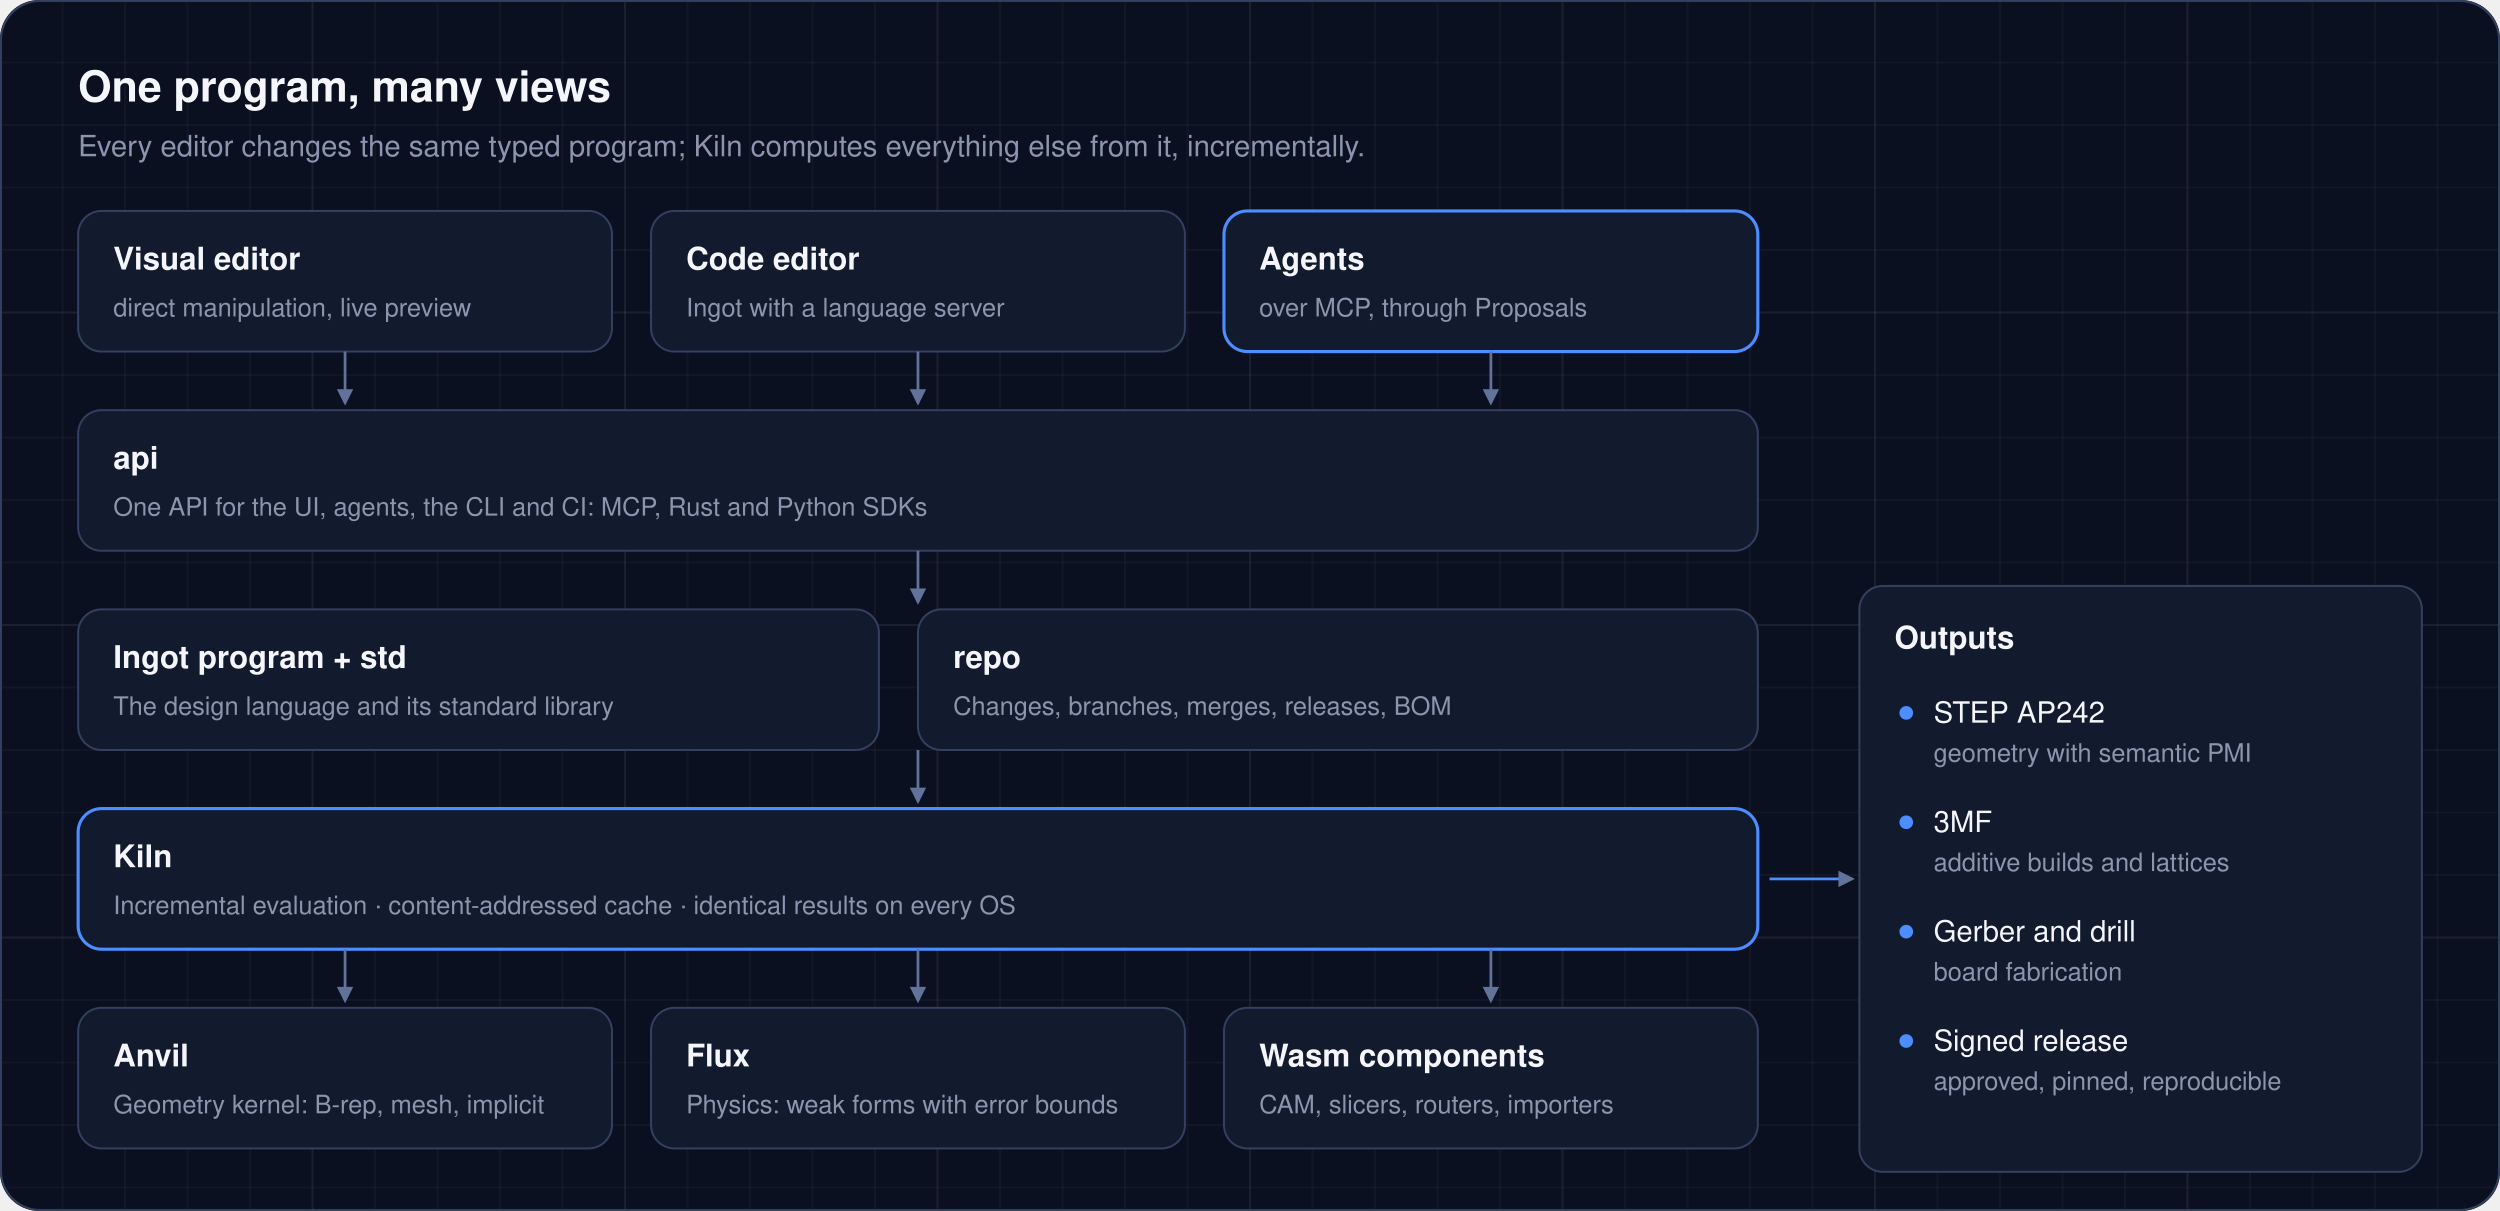
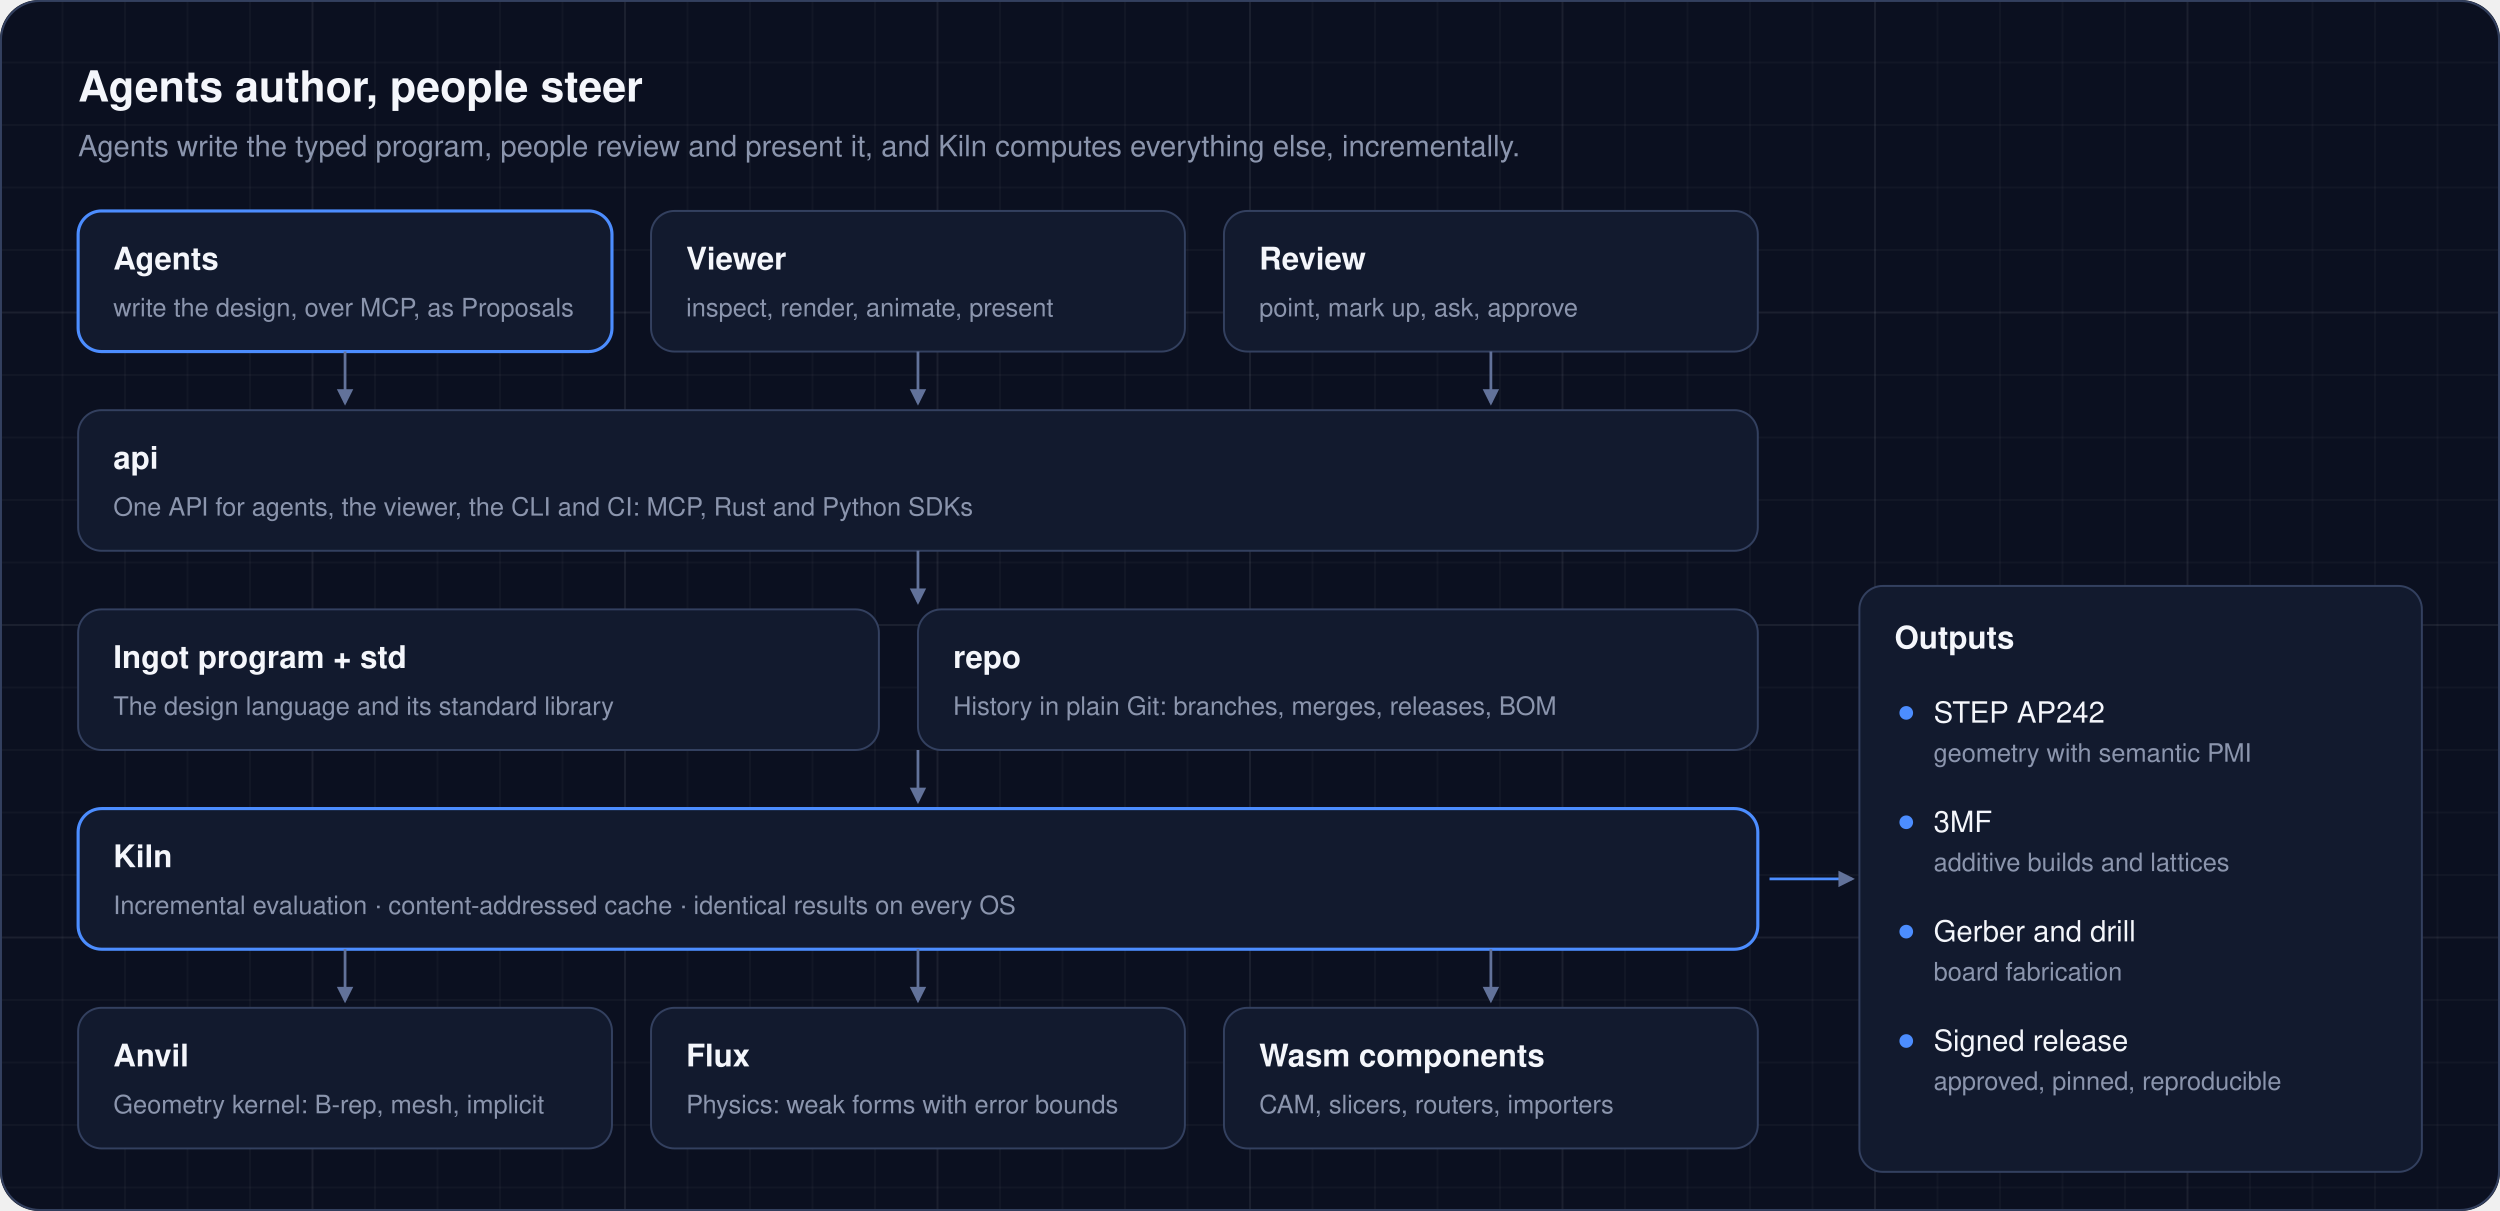
<svg xmlns="http://www.w3.org/2000/svg" width="1280" height="620" viewBox="0 0 1280 620" role="img" aria-label="Architecture: editors, api, Ingot and repo, Kiln, then Anvil, Flux and Wasm components, producing STEP, 3MF, Gerber and signed releases">
  <defs>
    <clipPath id="r">
      <rect width="1280" height="620" rx="20" />
    </clipPath>
    <linearGradient id="hot" x1="0" y1="1" x2="0" y2="0">
      <stop offset="0" stop-color="#ff5b4f" stop-opacity=".85" />
      <stop offset=".8" stop-color="#ff5b4f" stop-opacity="0" />
    </linearGradient>
    <radialGradient id="glow" cx=".72" cy=".55" r=".55">
      <stop offset="0" stop-color="#4c8dff" stop-opacity=".16" />
      <stop offset="1" stop-color="#4c8dff" stop-opacity="0" />
    </radialGradient>
    <marker id="arw" viewBox="0 0 10 10" refX="8" refY="5" markerWidth="7" markerHeight="7" orient="auto-start-reverse">
      <path d="M0,0 L10,5 L0,10 z" fill="#4c8dff" />
    </marker>
    <marker id="arg" viewBox="0 0 10 10" refX="8" refY="5" markerWidth="6" markerHeight="6" orient="auto-start-reverse">
      <path d="M0,0 L10,5 L0,10 z" fill="#62729a" />
    </marker>
  </defs>
  <g clip-path="url(#r)">
    <rect width="1280" height="620" fill="#0b1020" />
    <line x1="0" y1="0" x2="0" y2="620" stroke="#ffffff" stroke-opacity="0.07" />
    <line x1="32" y1="0" x2="32" y2="620" stroke="#ffffff" stroke-opacity="0.03" />
    <line x1="64" y1="0" x2="64" y2="620" stroke="#ffffff" stroke-opacity="0.03" />
    <line x1="96" y1="0" x2="96" y2="620" stroke="#ffffff" stroke-opacity="0.03" />
    <line x1="128" y1="0" x2="128" y2="620" stroke="#ffffff" stroke-opacity="0.03" />
    <line x1="160" y1="0" x2="160" y2="620" stroke="#ffffff" stroke-opacity="0.07" />
    <line x1="192" y1="0" x2="192" y2="620" stroke="#ffffff" stroke-opacity="0.03" />
    <line x1="224" y1="0" x2="224" y2="620" stroke="#ffffff" stroke-opacity="0.03" />
    <line x1="256" y1="0" x2="256" y2="620" stroke="#ffffff" stroke-opacity="0.03" />
    <line x1="288" y1="0" x2="288" y2="620" stroke="#ffffff" stroke-opacity="0.03" />
    <line x1="320" y1="0" x2="320" y2="620" stroke="#ffffff" stroke-opacity="0.07" />
    <line x1="352" y1="0" x2="352" y2="620" stroke="#ffffff" stroke-opacity="0.03" />
    <line x1="384" y1="0" x2="384" y2="620" stroke="#ffffff" stroke-opacity="0.03" />
    <line x1="416" y1="0" x2="416" y2="620" stroke="#ffffff" stroke-opacity="0.03" />
    <line x1="448" y1="0" x2="448" y2="620" stroke="#ffffff" stroke-opacity="0.03" />
    <line x1="480" y1="0" x2="480" y2="620" stroke="#ffffff" stroke-opacity="0.07" />
    <line x1="512" y1="0" x2="512" y2="620" stroke="#ffffff" stroke-opacity="0.03" />
    <line x1="544" y1="0" x2="544" y2="620" stroke="#ffffff" stroke-opacity="0.03" />
    <line x1="576" y1="0" x2="576" y2="620" stroke="#ffffff" stroke-opacity="0.03" />
    <line x1="608" y1="0" x2="608" y2="620" stroke="#ffffff" stroke-opacity="0.03" />
    <line x1="640" y1="0" x2="640" y2="620" stroke="#ffffff" stroke-opacity="0.07" />
    <line x1="672" y1="0" x2="672" y2="620" stroke="#ffffff" stroke-opacity="0.03" />
    <line x1="704" y1="0" x2="704" y2="620" stroke="#ffffff" stroke-opacity="0.03" />
    <line x1="736" y1="0" x2="736" y2="620" stroke="#ffffff" stroke-opacity="0.03" />
    <line x1="768" y1="0" x2="768" y2="620" stroke="#ffffff" stroke-opacity="0.03" />
    <line x1="800" y1="0" x2="800" y2="620" stroke="#ffffff" stroke-opacity="0.07" />
    <line x1="832" y1="0" x2="832" y2="620" stroke="#ffffff" stroke-opacity="0.03" />
    <line x1="864" y1="0" x2="864" y2="620" stroke="#ffffff" stroke-opacity="0.03" />
    <line x1="896" y1="0" x2="896" y2="620" stroke="#ffffff" stroke-opacity="0.03" />
    <line x1="928" y1="0" x2="928" y2="620" stroke="#ffffff" stroke-opacity="0.03" />
    <line x1="960" y1="0" x2="960" y2="620" stroke="#ffffff" stroke-opacity="0.07" />
    <line x1="992" y1="0" x2="992" y2="620" stroke="#ffffff" stroke-opacity="0.03" />
    <line x1="1024" y1="0" x2="1024" y2="620" stroke="#ffffff" stroke-opacity="0.03" />
    <line x1="1056" y1="0" x2="1056" y2="620" stroke="#ffffff" stroke-opacity="0.03" />
    <line x1="1088" y1="0" x2="1088" y2="620" stroke="#ffffff" stroke-opacity="0.03" />
    <line x1="1120" y1="0" x2="1120" y2="620" stroke="#ffffff" stroke-opacity="0.07" />
    <line x1="1152" y1="0" x2="1152" y2="620" stroke="#ffffff" stroke-opacity="0.03" />
    <line x1="1184" y1="0" x2="1184" y2="620" stroke="#ffffff" stroke-opacity="0.03" />
    <line x1="1216" y1="0" x2="1216" y2="620" stroke="#ffffff" stroke-opacity="0.03" />
    <line x1="1248" y1="0" x2="1248" y2="620" stroke="#ffffff" stroke-opacity="0.03" />
    <line x1="1280" y1="0" x2="1280" y2="620" stroke="#ffffff" stroke-opacity="0.07" />
    <line x1="0" y1="0" x2="1280" y2="0" stroke="#ffffff" stroke-opacity="0.07" />
    <line x1="0" y1="32" x2="1280" y2="32" stroke="#ffffff" stroke-opacity="0.03" />
    <line x1="0" y1="64" x2="1280" y2="64" stroke="#ffffff" stroke-opacity="0.03" />
    <line x1="0" y1="96" x2="1280" y2="96" stroke="#ffffff" stroke-opacity="0.03" />
    <line x1="0" y1="128" x2="1280" y2="128" stroke="#ffffff" stroke-opacity="0.03" />
    <line x1="0" y1="160" x2="1280" y2="160" stroke="#ffffff" stroke-opacity="0.07" />
    <line x1="0" y1="192" x2="1280" y2="192" stroke="#ffffff" stroke-opacity="0.03" />
    <line x1="0" y1="224" x2="1280" y2="224" stroke="#ffffff" stroke-opacity="0.03" />
    <line x1="0" y1="256" x2="1280" y2="256" stroke="#ffffff" stroke-opacity="0.03" />
    <line x1="0" y1="288" x2="1280" y2="288" stroke="#ffffff" stroke-opacity="0.03" />
    <line x1="0" y1="320" x2="1280" y2="320" stroke="#ffffff" stroke-opacity="0.07" />
    <line x1="0" y1="352" x2="1280" y2="352" stroke="#ffffff" stroke-opacity="0.03" />
    <line x1="0" y1="384" x2="1280" y2="384" stroke="#ffffff" stroke-opacity="0.03" />
    <line x1="0" y1="416" x2="1280" y2="416" stroke="#ffffff" stroke-opacity="0.03" />
    <line x1="0" y1="448" x2="1280" y2="448" stroke="#ffffff" stroke-opacity="0.03" />
    <line x1="0" y1="480" x2="1280" y2="480" stroke="#ffffff" stroke-opacity="0.07" />
    <line x1="0" y1="512" x2="1280" y2="512" stroke="#ffffff" stroke-opacity="0.03" />
    <line x1="0" y1="544" x2="1280" y2="544" stroke="#ffffff" stroke-opacity="0.03" />
    <line x1="0" y1="576" x2="1280" y2="576" stroke="#ffffff" stroke-opacity="0.03" />
    <line x1="0" y1="608" x2="1280" y2="608" stroke="#ffffff" stroke-opacity="0.03" />
-     <text x="40.0" y="52.0" font-family="-apple-system, BlinkMacSystemFont, 'Segoe UI', Helvetica, Arial, sans-serif" font-size="22" font-weight="600" fill="#f4f6fb" text-anchor="start">One program, many views</text>
-     <text x="40.0" y="80.0" font-family="-apple-system, BlinkMacSystemFont, 'Segoe UI', Helvetica, Arial, sans-serif" font-size="15" font-weight="400" fill="#8b95ad" text-anchor="start">Every editor changes the same typed program; Kiln computes everything else from it, incrementally.</text>
-     <rect x="40.0" y="108" width="273.333" height="72" rx="12" fill="#121a2e" stroke="#33405f" stroke-width="1" />
-     <text x="58.0" y="138.0" font-family="-apple-system, BlinkMacSystemFont, 'Segoe UI', Helvetica, Arial, sans-serif" font-size="16" font-weight="600" fill="#f4f6fb" text-anchor="start">Visual editor</text>
-     <text x="58.0" y="162.0" font-family="-apple-system, BlinkMacSystemFont, 'Segoe UI', Helvetica, Arial, sans-serif" font-size="13" font-weight="400" fill="#8b95ad" text-anchor="start">direct manipulation, live preview</text>
+     <text x="40.0" y="52.0" font-family="-apple-system, BlinkMacSystemFont, 'Segoe UI', Helvetica, Arial, sans-serif" font-size="22" font-weight="600" fill="#f4f6fb" text-anchor="start">Agents author, people steer</text>
+     <text x="40.0" y="80.0" font-family="-apple-system, BlinkMacSystemFont, 'Segoe UI', Helvetica, Arial, sans-serif" font-size="15" font-weight="400" fill="#8b95ad" text-anchor="start">Agents write the typed program, people review and present it, and Kiln computes everything else, incrementally.</text>
+     <rect x="40.0" y="108" width="273.333" height="72" rx="12" fill="#121a2e" stroke="#4c8dff" stroke-width="1.6" />
+     <text x="58.0" y="138.0" font-family="-apple-system, BlinkMacSystemFont, 'Segoe UI', Helvetica, Arial, sans-serif" font-size="16" font-weight="600" fill="#f4f6fb" text-anchor="start">Agents</text>
+     <text x="58.0" y="162.0" font-family="-apple-system, BlinkMacSystemFont, 'Segoe UI', Helvetica, Arial, sans-serif" font-size="13" font-weight="400" fill="#8b95ad" text-anchor="start">write the design, over MCP, as Proposals</text>
    <line x1="176.667" y1="180" x2="176.667" y2="206" stroke="#62729a" stroke-width="1.4" marker-end="url(#arg)" />
    <rect x="333.333" y="108" width="273.333" height="72" rx="12" fill="#121a2e" stroke="#33405f" stroke-width="1" />
-     <text x="351.3" y="138.0" font-family="-apple-system, BlinkMacSystemFont, 'Segoe UI', Helvetica, Arial, sans-serif" font-size="16" font-weight="600" fill="#f4f6fb" text-anchor="start">Code editor</text>
-     <text x="351.3" y="162.0" font-family="-apple-system, BlinkMacSystemFont, 'Segoe UI', Helvetica, Arial, sans-serif" font-size="13" font-weight="400" fill="#8b95ad" text-anchor="start">Ingot with a language server</text>
+     <text x="351.3" y="138.0" font-family="-apple-system, BlinkMacSystemFont, 'Segoe UI', Helvetica, Arial, sans-serif" font-size="16" font-weight="600" fill="#f4f6fb" text-anchor="start">Viewer</text>
+     <text x="351.3" y="162.0" font-family="-apple-system, BlinkMacSystemFont, 'Segoe UI', Helvetica, Arial, sans-serif" font-size="13" font-weight="400" fill="#8b95ad" text-anchor="start">inspect, render, animate, present</text>
    <line x1="470.0" y1="180" x2="470.0" y2="206" stroke="#62729a" stroke-width="1.4" marker-end="url(#arg)" />
-     <rect x="626.667" y="108" width="273.333" height="72" rx="12" fill="#121a2e" stroke="#4c8dff" stroke-width="1.6" />
-     <text x="644.7" y="138.0" font-family="-apple-system, BlinkMacSystemFont, 'Segoe UI', Helvetica, Arial, sans-serif" font-size="16" font-weight="600" fill="#f4f6fb" text-anchor="start">Agents</text>
-     <text x="644.7" y="162.0" font-family="-apple-system, BlinkMacSystemFont, 'Segoe UI', Helvetica, Arial, sans-serif" font-size="13" font-weight="400" fill="#8b95ad" text-anchor="start">over MCP, through Proposals</text>
+     <rect x="626.667" y="108" width="273.333" height="72" rx="12" fill="#121a2e" stroke="#33405f" stroke-width="1" />
+     <text x="644.7" y="138.0" font-family="-apple-system, BlinkMacSystemFont, 'Segoe UI', Helvetica, Arial, sans-serif" font-size="16" font-weight="600" fill="#f4f6fb" text-anchor="start">Review</text>
+     <text x="644.7" y="162.0" font-family="-apple-system, BlinkMacSystemFont, 'Segoe UI', Helvetica, Arial, sans-serif" font-size="13" font-weight="400" fill="#8b95ad" text-anchor="start">point, mark up, ask, approve</text>
    <line x1="763.333" y1="180" x2="763.333" y2="206" stroke="#62729a" stroke-width="1.4" marker-end="url(#arg)" />
    <rect x="40" y="210" width="860" height="72" rx="12" fill="#121a2e" stroke="#33405f" stroke-width="1" />
    <text x="58.0" y="240.0" font-family="-apple-system, BlinkMacSystemFont, 'Segoe UI', Helvetica, Arial, sans-serif" font-size="16" font-weight="600" fill="#f4f6fb" text-anchor="start">api</text>
-     <text x="58.0" y="264.0" font-family="-apple-system, BlinkMacSystemFont, 'Segoe UI', Helvetica, Arial, sans-serif" font-size="13" font-weight="400" fill="#8b95ad" text-anchor="start">One API for the UI, agents, the CLI and CI: MCP, Rust and Python SDKs</text>
+     <text x="58.0" y="264.0" font-family="-apple-system, BlinkMacSystemFont, 'Segoe UI', Helvetica, Arial, sans-serif" font-size="13" font-weight="400" fill="#8b95ad" text-anchor="start">One API for agents, the viewer, the CLI and CI: MCP, Rust and Python SDKs</text>
    <line x1="470.0" y1="282" x2="470.0" y2="308" stroke="#62729a" stroke-width="1.4" marker-end="url(#arg)" />
    <rect x="40" y="312" width="410" height="72" rx="12" fill="#121a2e" stroke="#33405f" stroke-width="1" />
    <text x="58.0" y="342.0" font-family="-apple-system, BlinkMacSystemFont, 'Segoe UI', Helvetica, Arial, sans-serif" font-size="16" font-weight="600" fill="#f4f6fb" text-anchor="start">Ingot program + std</text>
    <text x="58.0" y="366.0" font-family="-apple-system, BlinkMacSystemFont, 'Segoe UI', Helvetica, Arial, sans-serif" font-size="13" font-weight="400" fill="#8b95ad" text-anchor="start">The design language and its standard library</text>
    <rect x="470" y="312" width="430" height="72" rx="12" fill="#121a2e" stroke="#33405f" stroke-width="1" />
    <text x="488.0" y="342.0" font-family="-apple-system, BlinkMacSystemFont, 'Segoe UI', Helvetica, Arial, sans-serif" font-size="16" font-weight="600" fill="#f4f6fb" text-anchor="start">repo</text>
-     <text x="488.0" y="366.0" font-family="-apple-system, BlinkMacSystemFont, 'Segoe UI', Helvetica, Arial, sans-serif" font-size="13" font-weight="400" fill="#8b95ad" text-anchor="start">Changes, branches, merges, releases, BOM</text>
+     <text x="488.0" y="366.0" font-family="-apple-system, BlinkMacSystemFont, 'Segoe UI', Helvetica, Arial, sans-serif" font-size="13" font-weight="400" fill="#8b95ad" text-anchor="start">History in plain Git: branches, merges, releases, BOM</text>
    <line x1="470.0" y1="384" x2="470.0" y2="410" stroke="#62729a" stroke-width="1.4" marker-end="url(#arg)" />
    <rect x="40" y="414" width="860" height="72" rx="12" fill="#121a2e" stroke="#4c8dff" stroke-width="1.6" />
    <text x="58.0" y="444.0" font-family="-apple-system, BlinkMacSystemFont, 'Segoe UI', Helvetica, Arial, sans-serif" font-size="16" font-weight="600" fill="#f4f6fb" text-anchor="start">Kiln</text>
    <text x="58.0" y="468.0" font-family="-apple-system, BlinkMacSystemFont, 'Segoe UI', Helvetica, Arial, sans-serif" font-size="13" font-weight="400" fill="#8b95ad" text-anchor="start">Incremental evaluation · content-addressed cache · identical results on every OS</text>
    <line x1="176.667" y1="486" x2="176.667" y2="512" stroke="#62729a" stroke-width="1.4" marker-end="url(#arg)" />
    <line x1="470.0" y1="486" x2="470.0" y2="512" stroke="#62729a" stroke-width="1.4" marker-end="url(#arg)" />
    <line x1="763.333" y1="486" x2="763.333" y2="512" stroke="#62729a" stroke-width="1.4" marker-end="url(#arg)" />
    <rect x="40.0" y="516" width="273.333" height="72" rx="12" fill="#121a2e" stroke="#33405f" stroke-width="1" />
    <text x="58.0" y="546.0" font-family="-apple-system, BlinkMacSystemFont, 'Segoe UI', Helvetica, Arial, sans-serif" font-size="16" font-weight="600" fill="#f4f6fb" text-anchor="start">Anvil</text>
    <text x="58.0" y="570.0" font-family="-apple-system, BlinkMacSystemFont, 'Segoe UI', Helvetica, Arial, sans-serif" font-size="13" font-weight="400" fill="#8b95ad" text-anchor="start">Geometry kernel: B-rep, mesh, implicit</text>
    <rect x="333.333" y="516" width="273.333" height="72" rx="12" fill="#121a2e" stroke="#33405f" stroke-width="1" />
    <text x="351.3" y="546.0" font-family="-apple-system, BlinkMacSystemFont, 'Segoe UI', Helvetica, Arial, sans-serif" font-size="16" font-weight="600" fill="#f4f6fb" text-anchor="start">Flux</text>
    <text x="351.3" y="570.0" font-family="-apple-system, BlinkMacSystemFont, 'Segoe UI', Helvetica, Arial, sans-serif" font-size="13" font-weight="400" fill="#8b95ad" text-anchor="start">Physics: weak forms with error bounds</text>
    <rect x="626.667" y="516" width="273.333" height="72" rx="12" fill="#121a2e" stroke="#33405f" stroke-width="1" />
    <text x="644.7" y="546.0" font-family="-apple-system, BlinkMacSystemFont, 'Segoe UI', Helvetica, Arial, sans-serif" font-size="16" font-weight="600" fill="#f4f6fb" text-anchor="start">Wasm components</text>
    <text x="644.7" y="570.0" font-family="-apple-system, BlinkMacSystemFont, 'Segoe UI', Helvetica, Arial, sans-serif" font-size="13" font-weight="400" fill="#8b95ad" text-anchor="start">CAM, slicers, routers, importers</text>
    <line x1="906" y1="450" x2="948" y2="450" stroke="#4c8dff" stroke-width="1.4" marker-end="url(#arg)" />
    <rect x="952" y="300" width="288" height="300" rx="12" fill="#121a2e" stroke="#33405f" />
    <text x="970.0" y="332.0" font-family="-apple-system, BlinkMacSystemFont, 'Segoe UI', Helvetica, Arial, sans-serif" font-size="16" font-weight="600" fill="#f4f6fb" text-anchor="start">Outputs</text>
    <circle cx="976" cy="365" r="3.5" fill="#4c8dff" />
    <text x="990.0" y="370.0" font-family="-apple-system, BlinkMacSystemFont, 'Segoe UI', Helvetica, Arial, sans-serif" font-size="15" font-weight="500" fill="#f4f6fb" text-anchor="start">STEP AP242</text>
    <text x="990.0" y="390.0" font-family="-apple-system, BlinkMacSystemFont, 'Segoe UI', Helvetica, Arial, sans-serif" font-size="13" font-weight="400" fill="#8b95ad" text-anchor="start">geometry with semantic PMI</text>
    <circle cx="976" cy="421" r="3.5" fill="#4c8dff" />
    <text x="990.0" y="426.0" font-family="-apple-system, BlinkMacSystemFont, 'Segoe UI', Helvetica, Arial, sans-serif" font-size="15" font-weight="500" fill="#f4f6fb" text-anchor="start">3MF</text>
    <text x="990.0" y="446.0" font-family="-apple-system, BlinkMacSystemFont, 'Segoe UI', Helvetica, Arial, sans-serif" font-size="13" font-weight="400" fill="#8b95ad" text-anchor="start">additive builds and lattices</text>
    <circle cx="976" cy="477" r="3.5" fill="#4c8dff" />
    <text x="990.0" y="482.0" font-family="-apple-system, BlinkMacSystemFont, 'Segoe UI', Helvetica, Arial, sans-serif" font-size="15" font-weight="500" fill="#f4f6fb" text-anchor="start">Gerber and drill</text>
    <text x="990.0" y="502.0" font-family="-apple-system, BlinkMacSystemFont, 'Segoe UI', Helvetica, Arial, sans-serif" font-size="13" font-weight="400" fill="#8b95ad" text-anchor="start">board fabrication</text>
    <circle cx="976" cy="533" r="3.5" fill="#4c8dff" />
    <text x="990.0" y="538.0" font-family="-apple-system, BlinkMacSystemFont, 'Segoe UI', Helvetica, Arial, sans-serif" font-size="15" font-weight="500" fill="#f4f6fb" text-anchor="start">Signed release</text>
    <text x="990.0" y="558.0" font-family="-apple-system, BlinkMacSystemFont, 'Segoe UI', Helvetica, Arial, sans-serif" font-size="13" font-weight="400" fill="#8b95ad" text-anchor="start">approved, pinned, reproducible</text>
  </g>
  <rect x=".5" y=".5" width="1279" height="619" rx="20" fill="none" stroke="#33405f" />
</svg>
